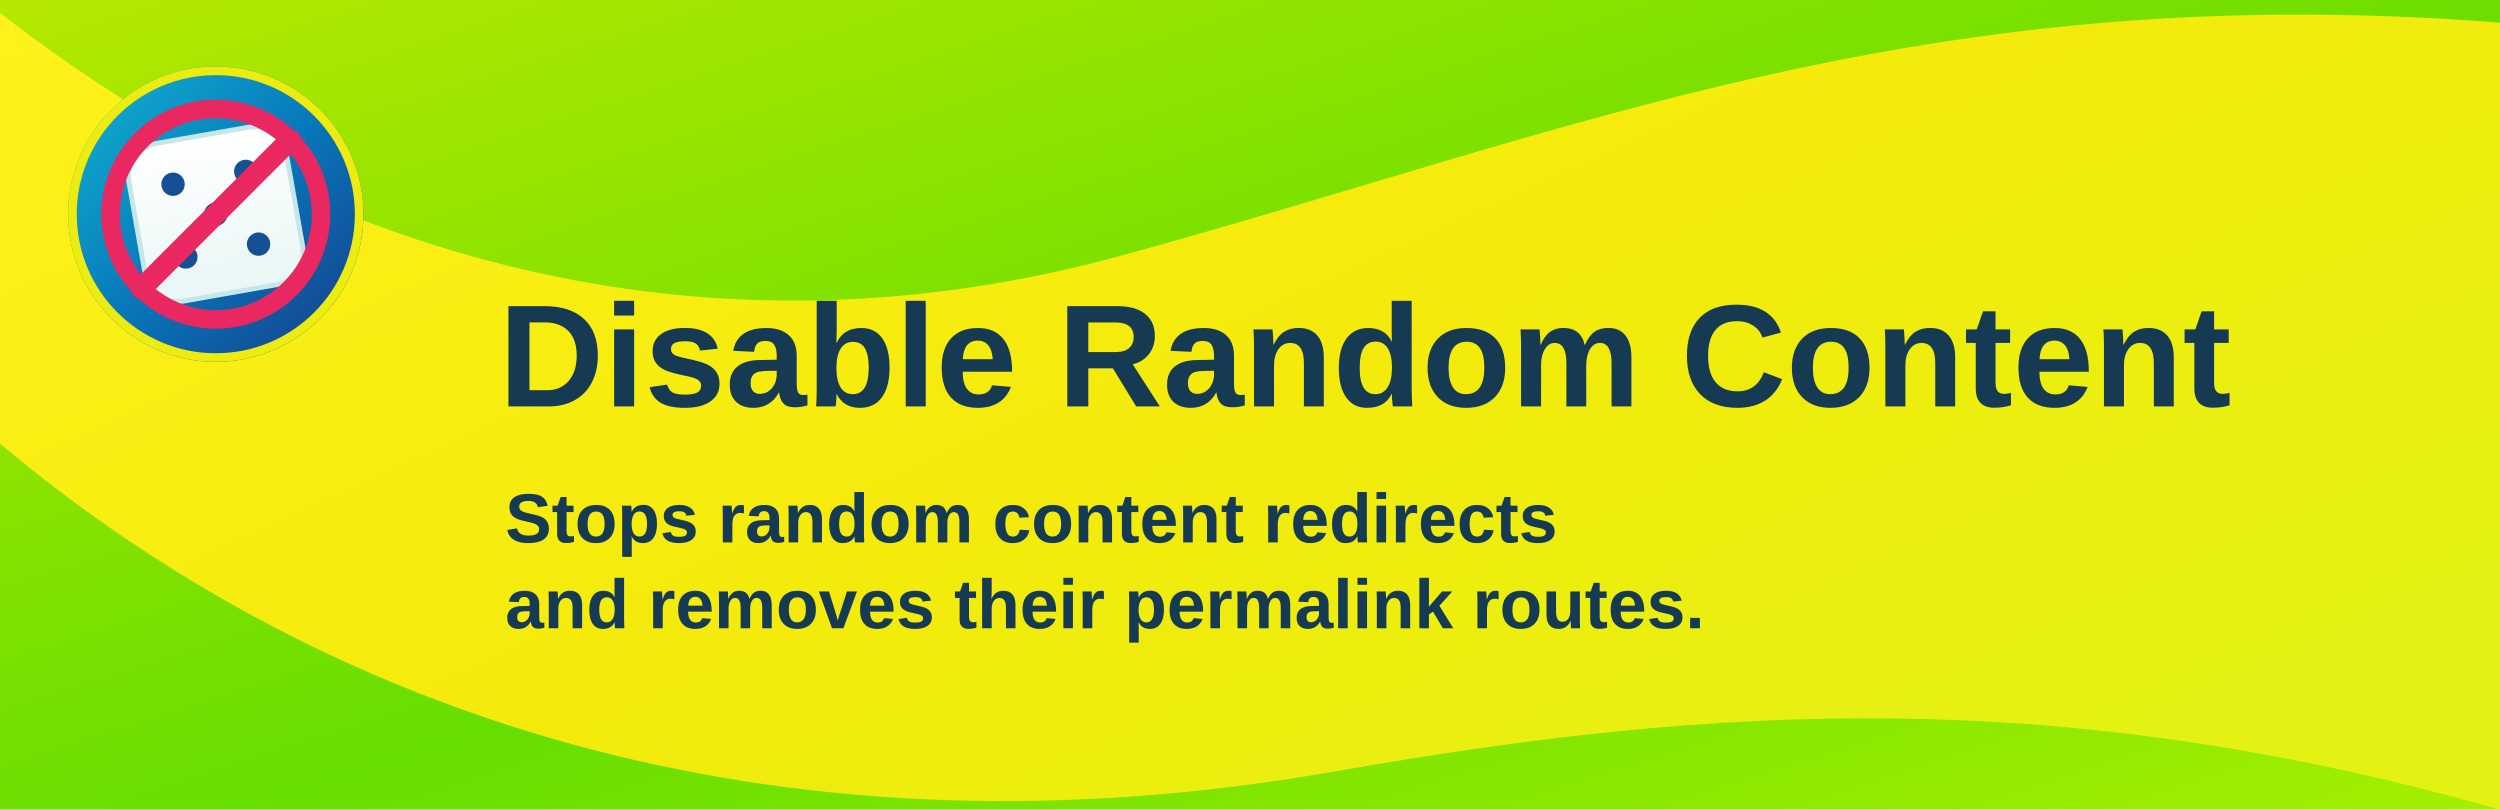
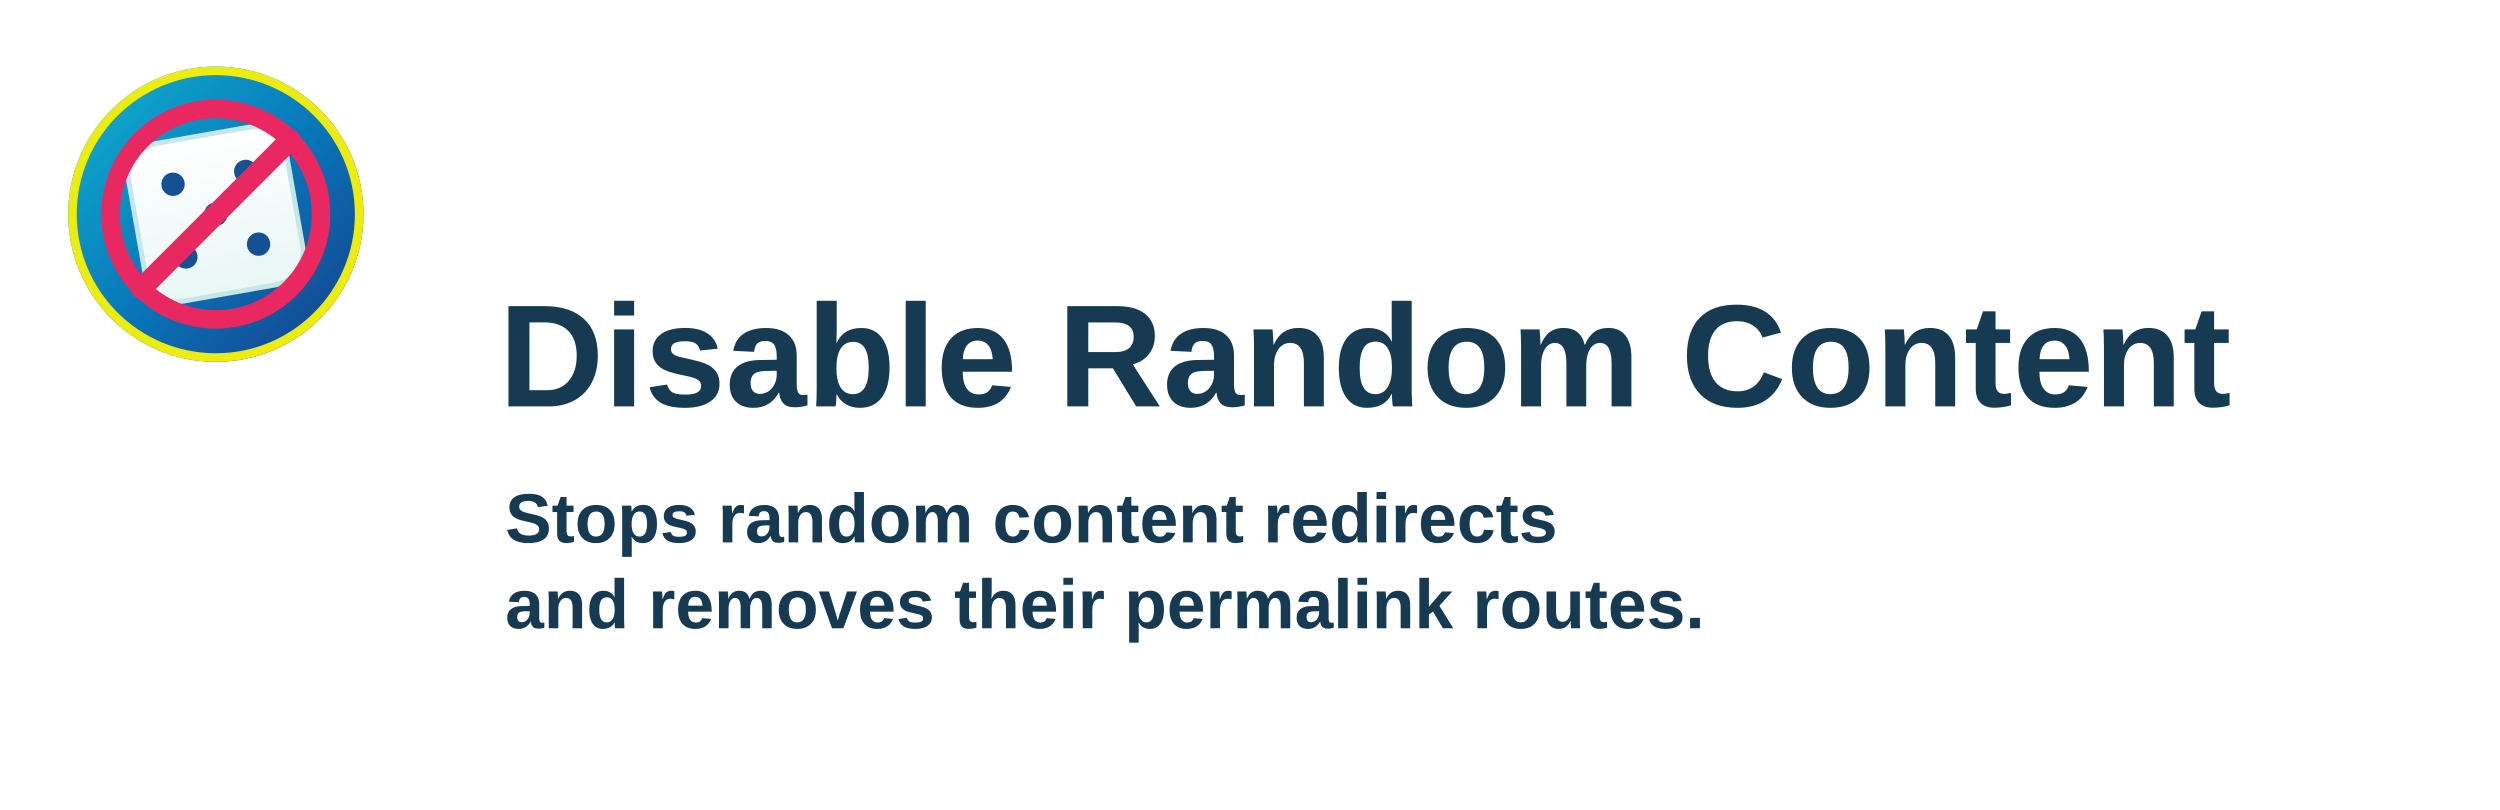
<svg xmlns="http://www.w3.org/2000/svg" width="1544" height="500" viewBox="0 0 1544 500" role="img" aria-labelledby="title">
  <defs>
-     <linearGradient id="green" x1="0" y1="0" x2="1" y2="1">
-       <stop offset="0" stop-color="#b6e800" />
-       <stop offset="0.55" stop-color="#66de00" />
-       <stop offset="1" stop-color="#a5ef00" />
-     </linearGradient>
-     <linearGradient id="yellow" x1="0" y1="0" x2="1" y2="0.7">
-       <stop offset="0" stop-color="#fff21b" />
-       <stop offset="0.55" stop-color="#f4ea0b" />
-       <stop offset="1" stop-color="#e3f212" />
-     </linearGradient>
    <linearGradient id="blue" x1="0" y1="0" x2="1" y2="1">
      <stop offset="0" stop-color="#10b6d2" />
      <stop offset="0.52" stop-color="#0876b9" />
      <stop offset="1" stop-color="#183a87" />
    </linearGradient>
    <linearGradient id="white" x1="0" y1="0" x2="0" y2="1">
      <stop offset="0" stop-color="#ffffff" />
      <stop offset="1" stop-color="#e8f7f5" />
    </linearGradient>
  </defs>
-   <rect width="1544" height="500" fill="url(#green)" />
-   <path d="M0 8C210 171 450 224 692 158 970 82 1188-14 1544 14V500c-272-77-483-65-717-24C471 539 193 436 0 274Z" fill="url(#yellow)" />
  <g transform="translate(36 35) scale(.38)">
    <circle cx="256" cy="256" r="240" fill="url(#blue)" />
    <circle cx="256" cy="256" r="233" fill="none" stroke="#edec10" stroke-width="14" />
    <g transform="rotate(-10 256 256)">
      <rect x="126" y="126" width="260" height="260" rx="54" fill="url(#white)" stroke="#c5e7e9" stroke-width="8" />
      <g fill="#154f94">
        <circle cx="196" cy="196" r="19" />
        <circle cx="316" cy="196" r="19" />
        <circle cx="256" cy="256" r="19" />
        <circle cx="196" cy="316" r="19" />
        <circle cx="316" cy="316" r="19" />
      </g>
    </g>
    <circle cx="256" cy="256" r="171" fill="none" stroke="#e92760" stroke-width="30" />
    <path d="M135 377 377 135" fill="none" stroke="#e92760" stroke-width="34" stroke-linecap="round" />
  </g>
  <g fill="#153a51" font-family="Arial, Helvetica, sans-serif">
    <text x="308" y="251" font-size="90" font-weight="700">Disable Random Content</text>
    <text x="312" y="335" font-size="43" font-weight="700">Stops random content redirects</text>
    <text x="312" y="388" font-size="43" font-weight="700">and removes their permalink routes.</text>
  </g>
</svg>
